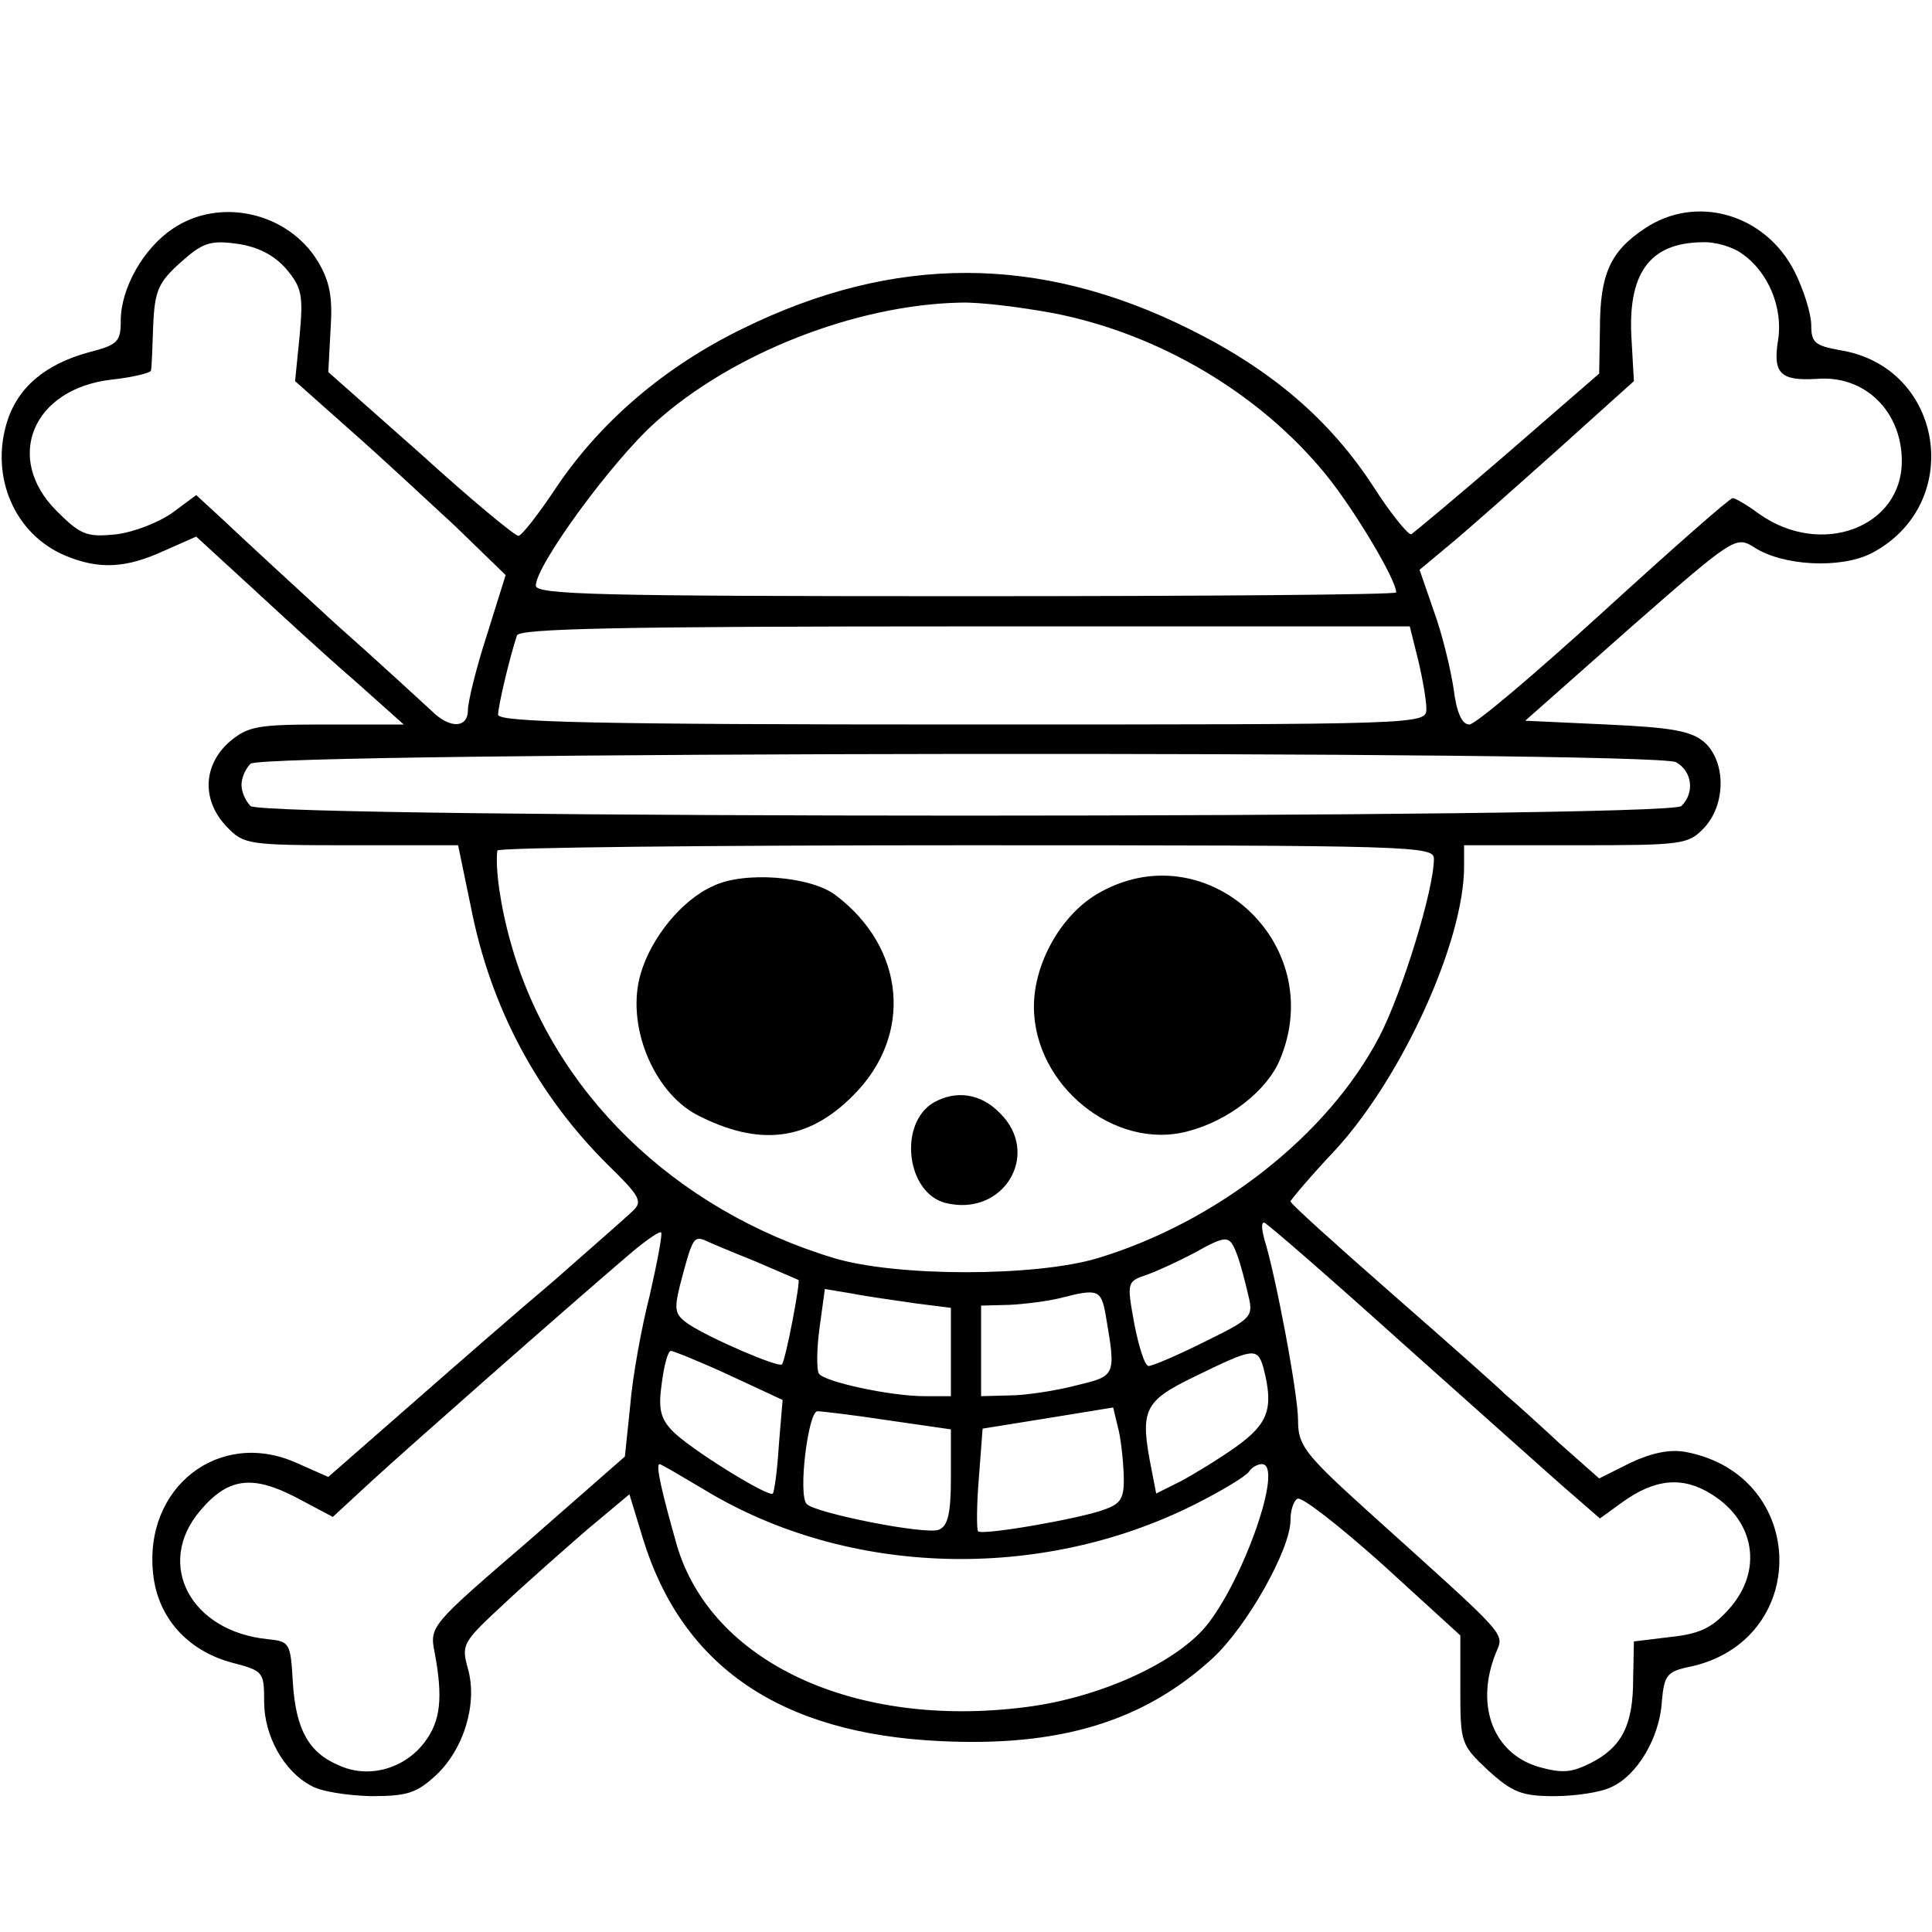
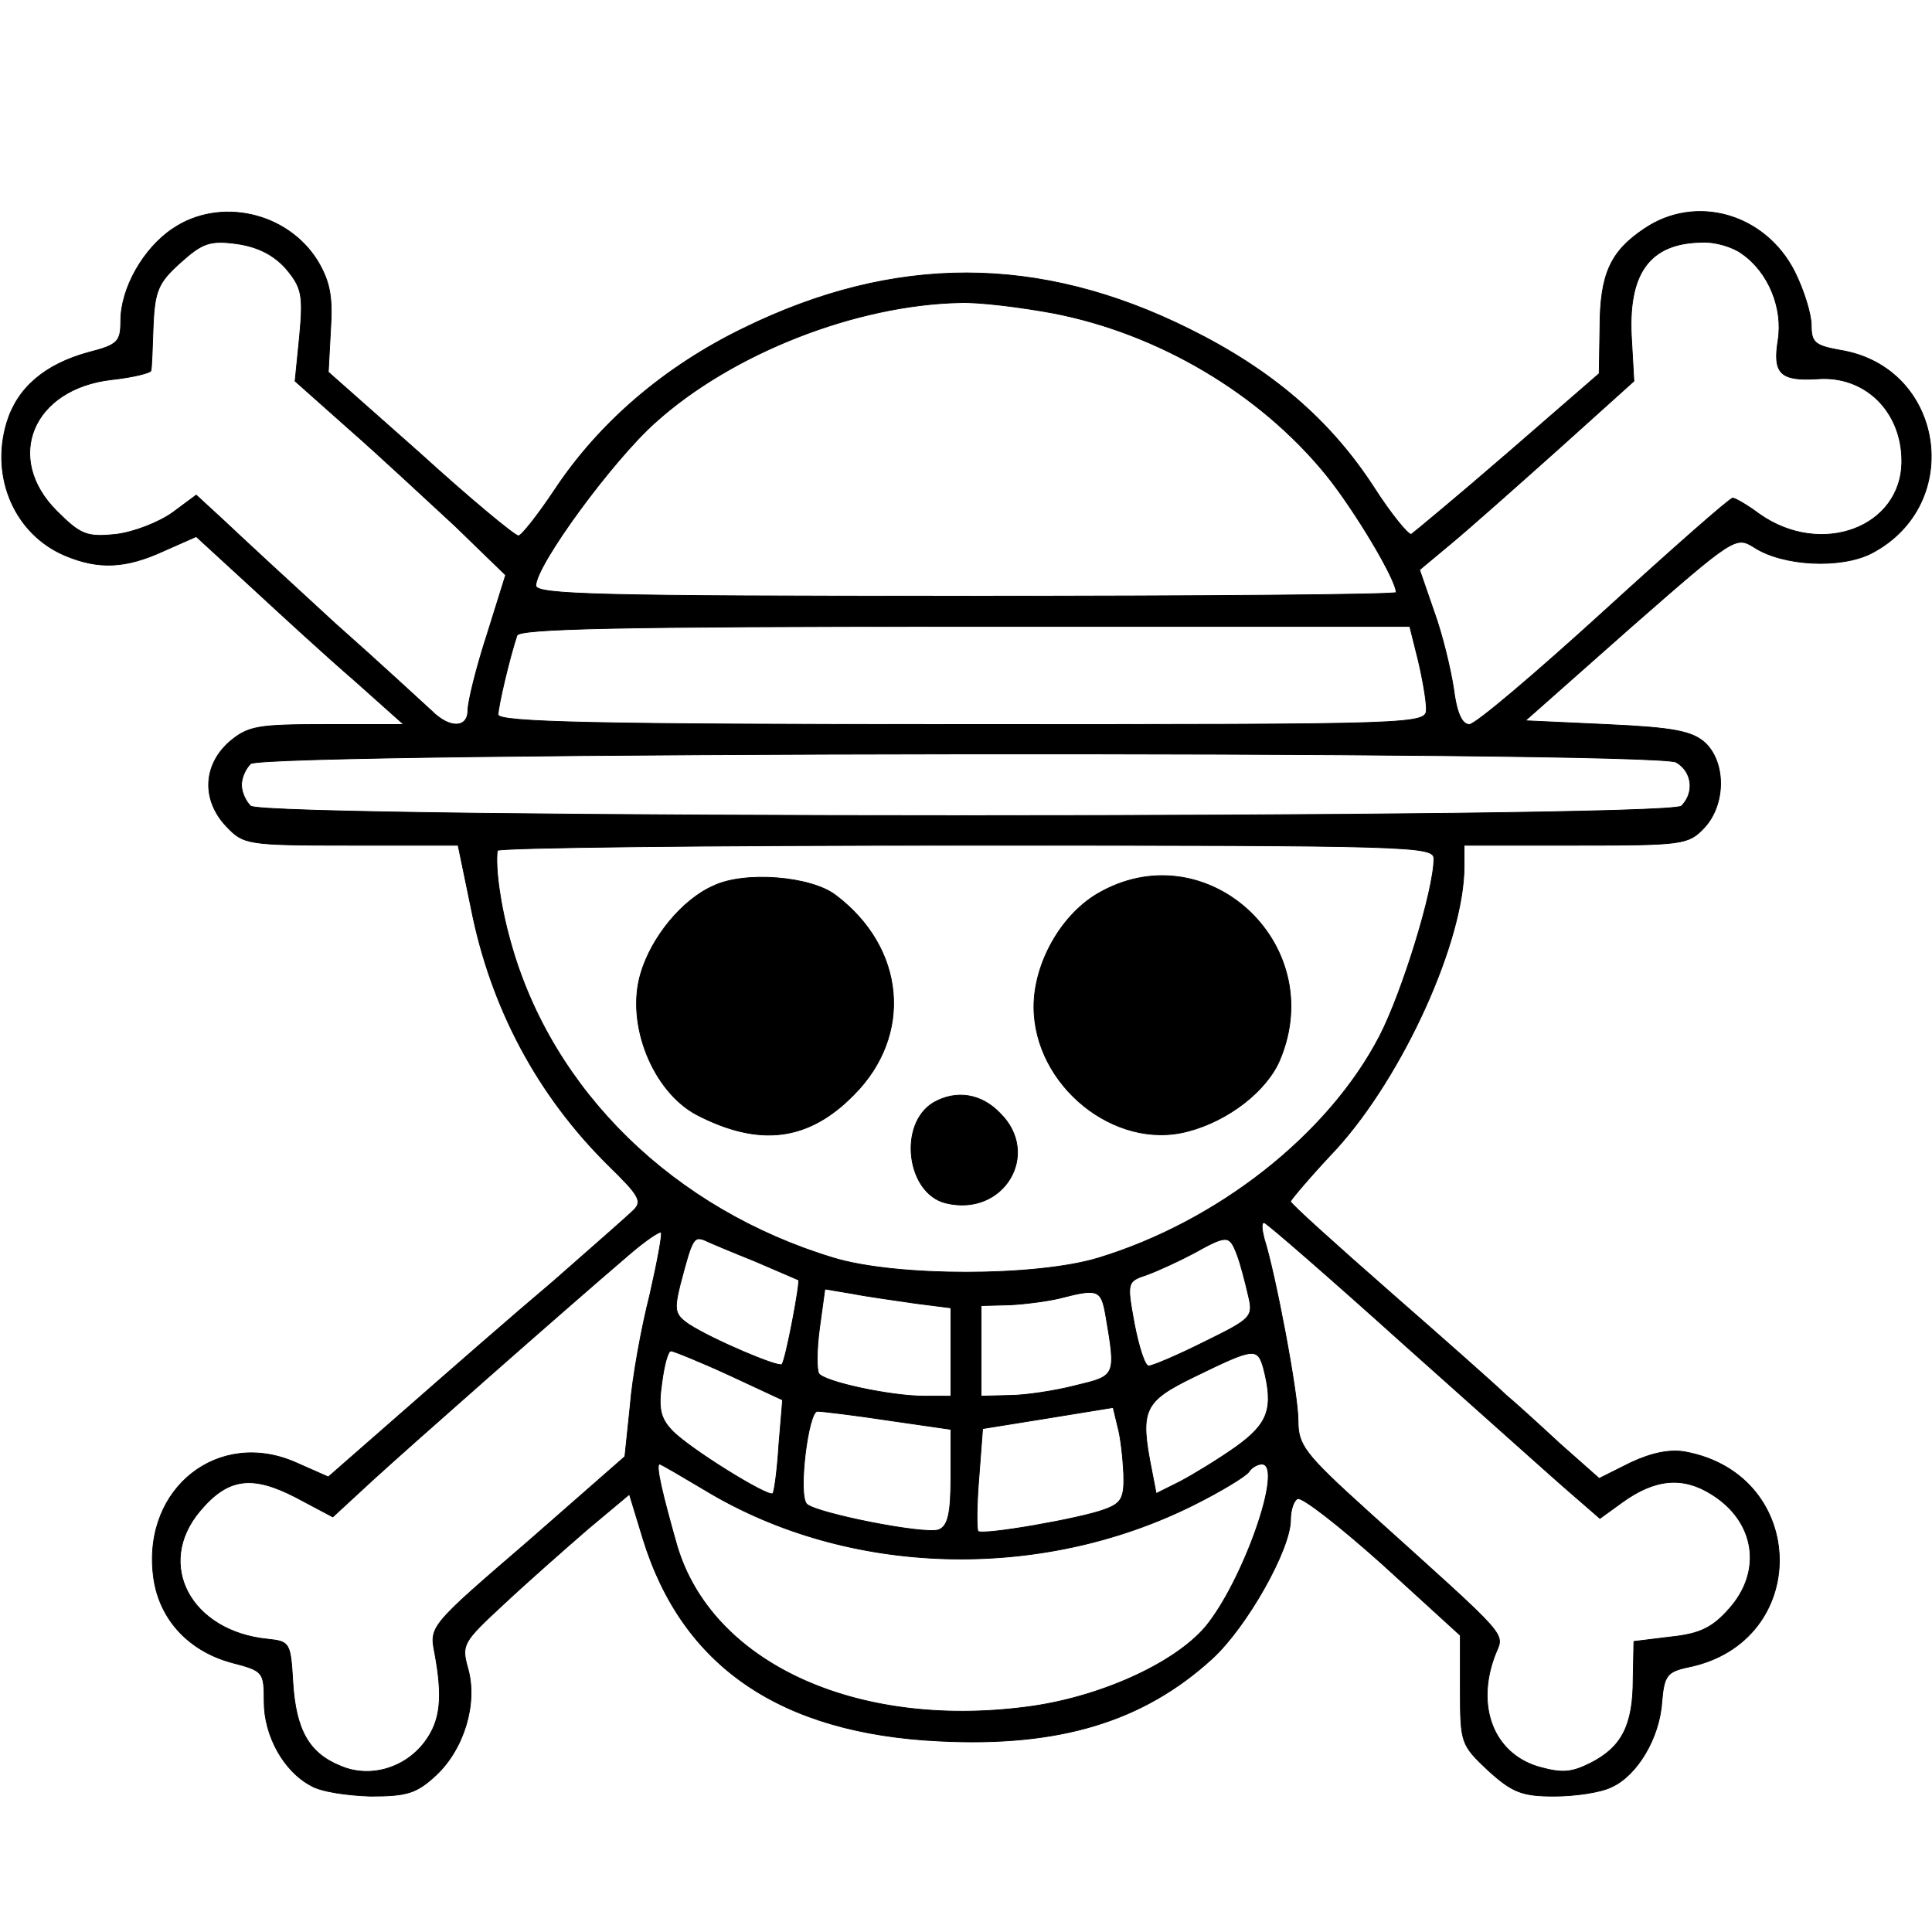
<svg xmlns="http://www.w3.org/2000/svg" version="1.0" width="256pt" height="256pt" viewBox="0 0 256 256" preserveAspectRatio="xMidYMid meet">
-   <g transform="translate(0,256) scale(0.1,-0.1)" stroke="none">
+   <g transform="translate(0,256) scale(0.1,-0.1)" stroke="currentcolor" fill="currentColor">
    <path d="M229 2257 c-39 -26 -69 -79 -69 -122 0 -28 -4 -32 -43 -42 -58 -16 -94 -47 -108 -93 -22 -73 11 -148 77 -176 45 -19 81 -17 131 6 l43 19 73 -67 c40 -37 101 -93 137 -124 l65 -58 -102 0 c-92 0 -104 -2 -129 -23 -35 -31 -37 -77 -4 -112 23 -24 27 -25 165 -25 l142 0 17 -82 c26 -133 88 -249 182 -342 41 -40 46 -48 33 -60 -8 -8 -55 -49 -105 -93 -51 -43 -138 -119 -195 -169 l-104 -91 -43 19 c-102 45 -202 -33 -189 -148 6 -57 45 -101 104 -117 42 -11 43 -12 43 -52 0 -45 26 -92 62 -111 13 -8 48 -13 79 -14 49 0 61 4 87 28 37 35 55 95 42 141 -9 32 -7 35 48 86 31 29 81 73 111 99 l55 46 18 -59 c52 -169 182 -258 393 -268 159 -8 270 26 361 109 46 42 104 145 104 184 0 13 4 25 9 28 5 4 56 -36 113 -87 l103 -94 0 -72 c0 -71 1 -73 37 -107 32 -29 45 -34 87 -34 28 0 62 5 76 12 34 15 64 65 67 113 3 35 7 40 35 46 163 33 160 254 -3 285 -21 4 -45 -1 -73 -14 l-42 -21 -52 46 c-28 26 -60 55 -72 65 -11 11 -80 72 -152 135 -73 64 -133 118 -133 121 0 2 27 34 61 70 88 97 169 275 169 374 l0 28 148 0 c142 0 149 1 170 23 29 31 29 87 1 113 -17 15 -41 20 -130 24 l-108 5 139 123 c137 120 140 122 164 107 38 -25 115 -29 156 -8 124 65 96 247 -42 269 -33 6 -38 10 -38 33 0 15 -10 47 -22 71 -39 77 -131 103 -199 57 -45 -30 -59 -60 -59 -132 l-1 -60 -121 -105 c-67 -58 -125 -106 -128 -108 -4 -1 -27 27 -50 63 -58 89 -135 155 -244 209 -199 99 -391 99 -591 1 -105 -51 -191 -125 -250 -214 -22 -33 -44 -61 -48 -61 -5 0 -64 49 -130 109 l-122 108 3 56 c3 44 -1 64 -17 91 -40 65 -130 85 -192 43z m150 -53 c21 -25 23 -35 18 -89 l-6 -60 72 -64 c40 -35 102 -93 140 -128 l67 -65 -25 -80 c-14 -43 -25 -88 -25 -99 0 -24 -24 -25 -48 -1 -10 9 -67 62 -128 116 -60 55 -126 116 -146 135 l-38 35 -31 -23 c-18 -13 -51 -26 -75 -29 -39 -4 -47 -1 -79 31 -70 70 -32 162 73 174 28 3 52 9 52 12 1 3 2 30 3 60 2 46 7 57 36 83 29 26 39 30 75 25 28 -4 49 -15 65 -33z m1929 20 c35 -24 55 -72 48 -115 -7 -44 3 -54 52 -51 63 5 112 -43 112 -109 0 -88 -107 -128 -189 -70 -16 12 -32 21 -35 21 -4 0 -80 -67 -171 -150 -90 -82 -170 -150 -178 -150 -10 0 -17 16 -21 48 -4 26 -15 72 -26 102 l-19 55 42 35 c23 19 86 75 142 125 l100 90 -3 53 c-6 89 23 130 93 131 17 1 41 -6 53 -15z m-912 -79 c139 -27 273 -106 361 -214 38 -47 93 -139 93 -156 0 -3 -256 -5 -570 -5 -485 0 -570 2 -570 14 0 27 101 165 158 216 102 92 266 156 404 159 25 1 81 -6 124 -14z m483 -459 c6 -25 11 -54 11 -65 0 -21 -1 -21 -615 -21 -485 0 -615 3 -615 13 0 11 15 75 25 105 3 9 131 12 593 12 l590 0 11 -44z m342 -136 c21 -12 25 -40 7 -58 -17 -17 -1879 -17 -1896 0 -7 7 -12 19 -12 28 0 9 5 21 12 28 16 16 1859 18 1889 2z m-321 -128 c0 -41 -42 -177 -72 -235 -68 -131 -215 -246 -373 -294 -83 -25 -267 -25 -350 0 -212 64 -373 221 -428 417 -14 49 -21 100 -18 123 1 4 280 7 621 7 595 0 620 -1 620 -18z m-37 -646 c100 -89 199 -178 219 -195 l38 -33 29 21 c44 32 81 35 119 11 58 -36 68 -102 23 -152 -22 -25 -39 -33 -77 -37 l-49 -6 -1 -50 c0 -61 -15 -90 -56 -111 -26 -13 -38 -14 -70 -5 -59 18 -83 80 -57 148 12 31 25 16 -169 191 -84 76 -92 87 -92 120 0 35 -30 194 -45 241 -3 12 -4 21 0 21 3 0 88 -74 188 -164z m-1002 68 c-11 -43 -23 -109 -26 -147 l-7 -67 -129 -113 c-129 -111 -130 -112 -123 -147 11 -59 8 -90 -13 -118 -26 -35 -73 -49 -112 -32 -42 17 -59 48 -63 111 -3 52 -4 54 -33 57 -102 10 -150 99 -90 170 37 44 69 48 127 18 l49 -26 52 48 c48 44 251 223 341 300 21 18 40 31 42 29 2 -2 -5 -39 -15 -83z m139 45 c30 -13 56 -24 58 -25 3 -1 -17 -107 -22 -112 -5 -4 -92 33 -123 53 -19 13 -20 19 -12 52 16 61 18 65 32 60 6 -3 37 -16 67 -28z m639 9 c5 -13 11 -37 15 -54 7 -29 5 -31 -58 -62 -36 -18 -69 -32 -74 -32 -5 0 -13 25 -19 56 -10 55 -10 56 17 65 14 5 42 18 61 28 45 25 48 25 58 -1z m-426 -65 l47 -6 0 -58 0 -59 -35 0 c-45 0 -133 19 -140 30 -3 5 -3 32 1 61 l7 51 36 -6 c20 -4 57 -9 84 -13z m252 -15 c14 -82 14 -81 -40 -94 -27 -7 -67 -13 -87 -13 l-38 -1 0 60 0 60 38 1 c20 1 51 5 67 9 50 13 54 11 60 -22z m-499 -80 l71 -33 -5 -60 c-2 -33 -6 -62 -8 -64 -5 -6 -113 61 -134 84 -15 16 -18 29 -13 63 3 23 8 42 12 42 3 0 38 -14 77 -32z m708 10 c14 -54 7 -74 -36 -105 -24 -17 -57 -37 -74 -46 l-32 -16 -6 31 c-16 80 -11 91 57 124 78 38 83 39 91 12z m-185 -141 c1 -32 -3 -39 -25 -47 -31 -12 -163 -35 -168 -29 -2 2 -2 34 1 70 l5 66 87 14 86 14 6 -25 c4 -14 7 -42 8 -63z m-312 71 l83 -12 0 -63 c0 -49 -4 -65 -16 -70 -18 -7 -163 22 -175 34 -12 12 2 123 14 123 6 0 48 -5 94 -12z m-242 -93 c189 -114 443 -121 647 -19 36 18 69 38 73 44 3 5 11 10 17 10 30 0 -25 -156 -75 -216 -42 -49 -142 -94 -238 -106 -226 -29 -416 59 -462 214 -19 67 -29 108 -23 108 2 0 29 -16 61 -35z" />
    <path d="M945 1386 c-41 -18 -82 -68 -96 -116 -20 -67 16 -156 74 -187 83 -43 148 -35 208 26 79 79 69 195 -24 265 -33 25 -121 32 -162 12z" />
    <path d="M1453 1375 c-48 -29 -83 -92 -83 -149 0 -104 107 -191 204 -165 54 14 105 54 122 95 65 155 -100 304 -243 219z" />
    <path d="M1237 1099 c-47 -28 -36 -120 16 -133 77 -19 127 65 72 119 -25 26 -58 31 -88 14z" />
  </g>
</svg>
